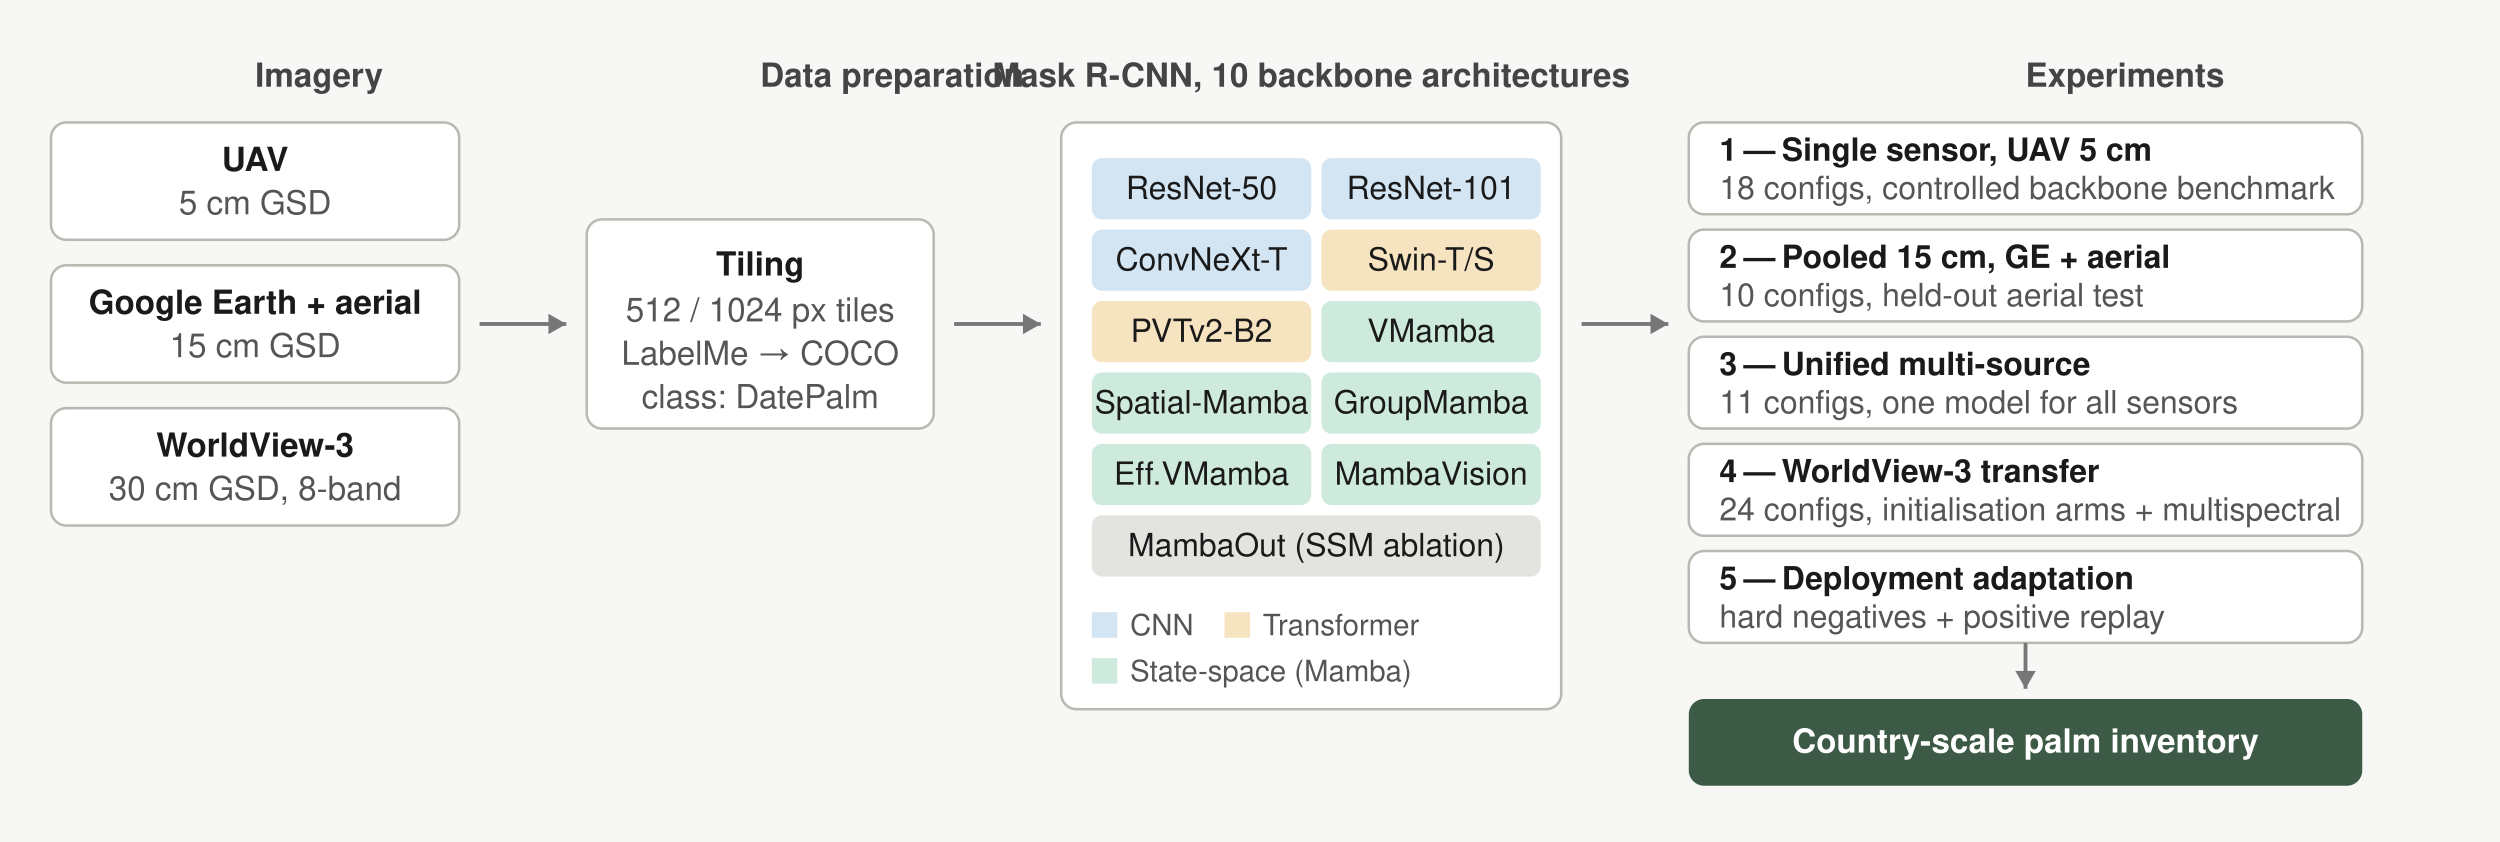
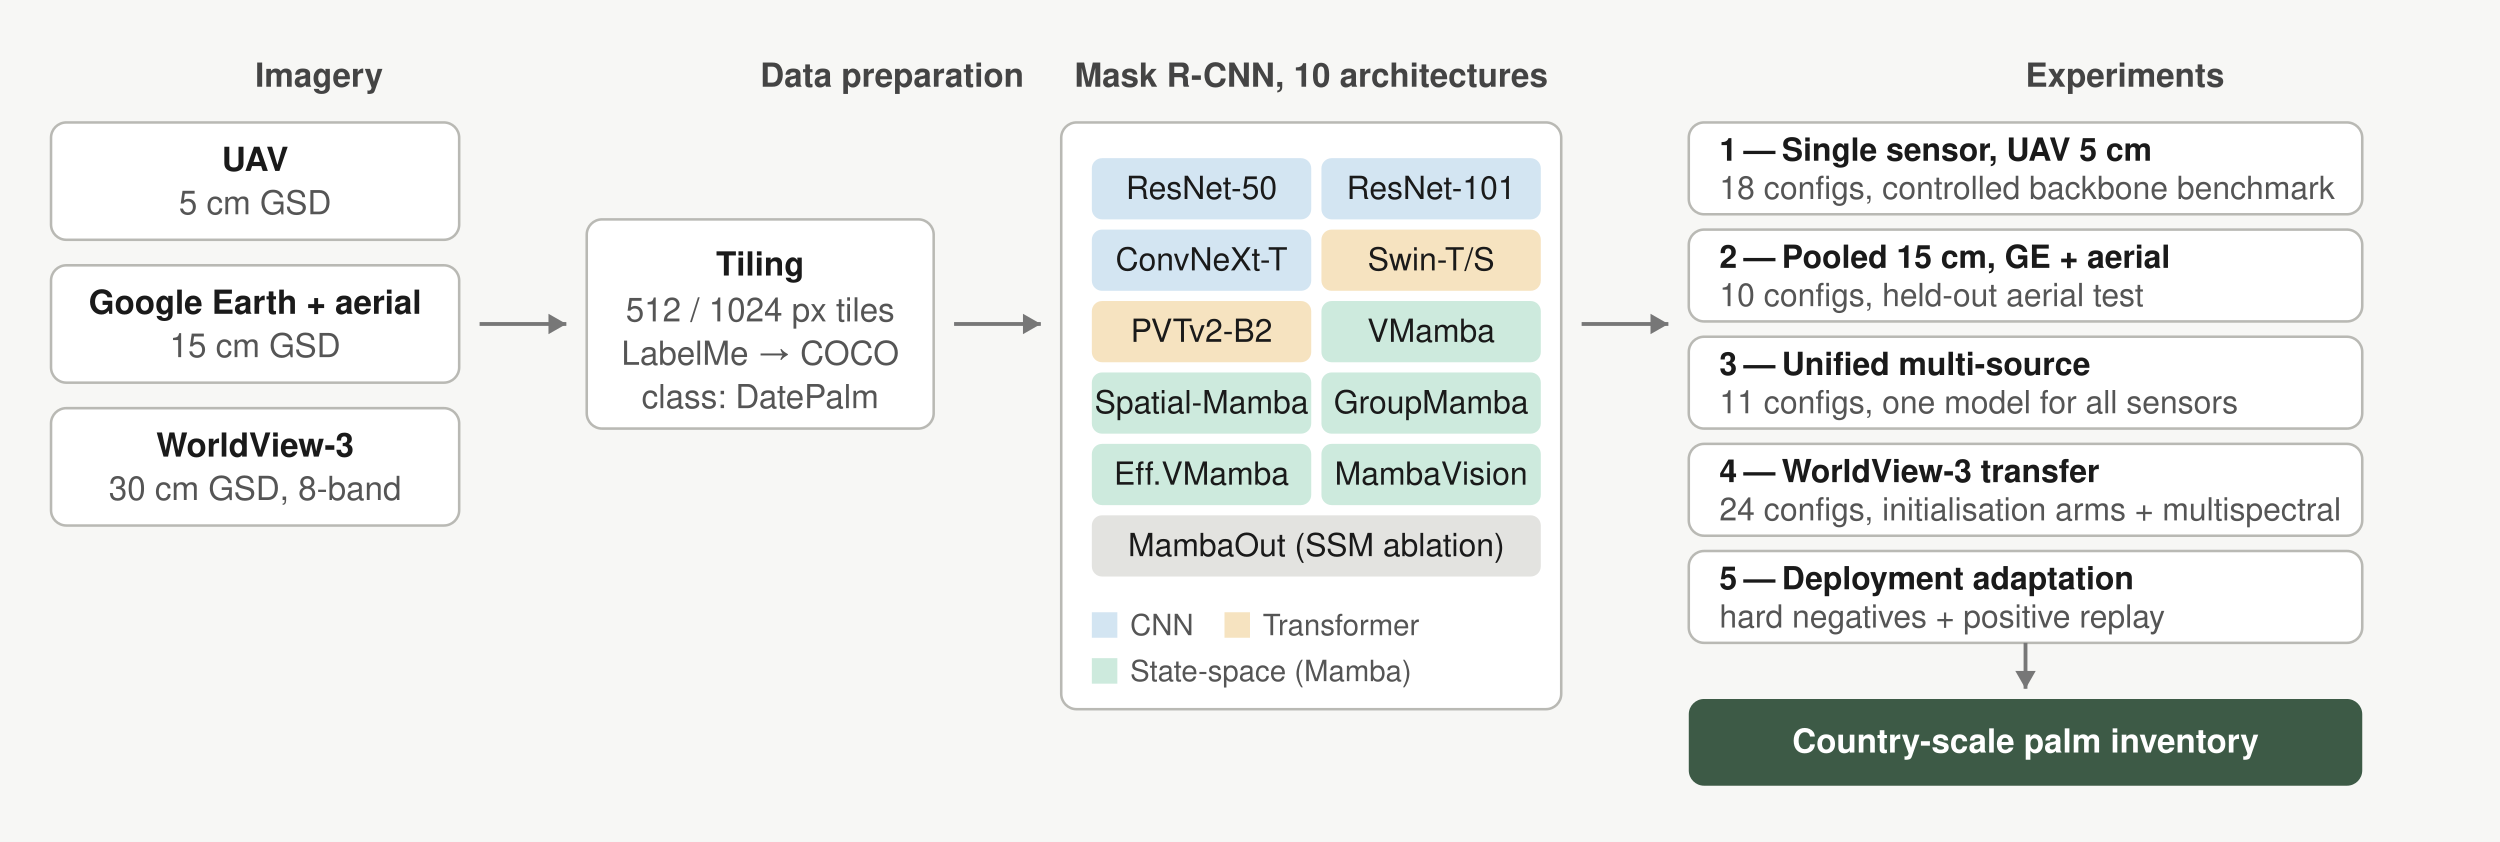
<svg xmlns="http://www.w3.org/2000/svg" viewBox="0 0 980 330" font-family="Helvetica, Arial, sans-serif">
  <rect x="0" y="0" width="980" height="330" fill="#f7f7f5" />
  <text x="100" y="34" font-size="13" font-weight="bold" fill="#444444">Imagery</text>
  <g font-size="13" fill="#1a1a1a">
    <rect x="20" y="48" width="160" height="46" rx="6" fill="#ffffff" stroke="#b9b9b4" />
    <text x="100" y="67" text-anchor="middle" font-weight="bold">UAV</text>
    <text x="100" y="84" text-anchor="middle" fill="#555555">5 cm GSD</text>
    <rect x="20" y="104" width="160" height="46" rx="6" fill="#ffffff" stroke="#b9b9b4" />
    <text x="100" y="123" text-anchor="middle" font-weight="bold">Google Earth + aerial</text>
    <text x="100" y="140" text-anchor="middle" fill="#555555">15 cm GSD</text>
    <rect x="20" y="160" width="160" height="46" rx="6" fill="#ffffff" stroke="#b9b9b4" />
    <text x="100" y="179" text-anchor="middle" font-weight="bold">WorldView-3</text>
    <text x="100" y="196" text-anchor="middle" fill="#555555">30 cm GSD, 8-band</text>
  </g>
  <line x1="188" y1="127" x2="222" y2="127" stroke="#777777" stroke-width="1.5" />
  <path d="M 222 127 l -7 -4 v 8 z" fill="#777777" />
  <text x="298" y="34" font-size="13" font-weight="bold" fill="#444444">Data preparation</text>
  <rect x="230" y="86" width="136" height="82" rx="6" fill="#ffffff" stroke="#b9b9b4" />
  <g font-size="13" fill="#1a1a1a">
    <text x="298" y="108" text-anchor="middle" font-weight="bold">Tiling</text>
    <text x="298" y="126" text-anchor="middle" fill="#555555">512 / 1024 px tiles</text>
    <text x="298" y="143" text-anchor="middle" fill="#555555">LabelMe → COCO</text>
    <text x="298" y="160" text-anchor="middle" fill="#555555">class: DatePalm</text>
  </g>
  <line x1="374" y1="127" x2="408" y2="127" stroke="#777777" stroke-width="1.5" />
  <path d="M 408 127 l -7 -4 v 8 z" fill="#777777" />
-   <text x="514" y="34" text-anchor="middle" font-size="13" font-weight="bold" fill="#444444">Mask R-CNN, 10 backbone architectures</text>
+   <text x="514" y="34" text-anchor="middle" font-size="13" font-weight="bold" fill="#444444">Mask R-CNN, 10 architectures</text>
  <rect x="416" y="48" width="196" height="230" rx="6" fill="#ffffff" stroke="#b9b9b4" />
  <g font-size="12.5">
    <rect x="428" y="62" width="86" height="24" rx="4" fill="#d3e5f2" />
    <text x="471" y="78" text-anchor="middle" fill="#1a1a1a">ResNet-50</text>
    <rect x="518" y="62" width="86" height="24" rx="4" fill="#d3e5f2" />
    <text x="561" y="78" text-anchor="middle" fill="#1a1a1a">ResNet-101</text>
    <rect x="428" y="90" width="86" height="24" rx="4" fill="#d3e5f2" />
    <text x="471" y="106" text-anchor="middle" fill="#1a1a1a">ConvNeXt-T</text>
    <rect x="518" y="90" width="86" height="24" rx="4" fill="#f6e3c0" />
    <text x="561" y="106" text-anchor="middle" fill="#1a1a1a">Swin-T/S</text>
    <rect x="428" y="118" width="86" height="24" rx="4" fill="#f6e3c0" />
    <text x="471" y="134" text-anchor="middle" fill="#1a1a1a">PVTv2-B2</text>
    <rect x="518" y="118" width="86" height="24" rx="4" fill="#cdeadd" />
    <text x="561" y="134" text-anchor="middle" fill="#1a1a1a">VMamba</text>
    <rect x="428" y="146" width="86" height="24" rx="4" fill="#cdeadd" />
    <text x="471" y="162" text-anchor="middle" fill="#1a1a1a">Spatial-Mamba</text>
    <rect x="518" y="146" width="86" height="24" rx="4" fill="#cdeadd" />
    <text x="561" y="162" text-anchor="middle" fill="#1a1a1a">GroupMamba</text>
    <rect x="428" y="174" width="86" height="24" rx="4" fill="#cdeadd" />
    <text x="471" y="190" text-anchor="middle" fill="#1a1a1a">Eff.VMamba</text>
    <rect x="518" y="174" width="86" height="24" rx="4" fill="#cdeadd" />
    <text x="561" y="190" text-anchor="middle" fill="#1a1a1a">MambaVision</text>
    <rect x="428" y="202" width="176" height="24" rx="4" fill="#e3e3e0" />
    <text x="516" y="218" text-anchor="middle" fill="#1a1a1a">MambaOut (SSM ablation)</text>
  </g>
  <g font-size="11.5" fill="#555555">
    <rect x="428" y="240" width="10" height="10" fill="#d3e5f2" />
    <text x="443" y="249">CNN</text>
    <rect x="480" y="240" width="10" height="10" fill="#f6e3c0" />
    <text x="495" y="249">Transformer</text>
    <rect x="428" y="258" width="10" height="10" fill="#cdeadd" />
    <text x="443" y="267">State-space (Mamba)</text>
  </g>
  <line x1="620" y1="127" x2="654" y2="127" stroke="#777777" stroke-width="1.5" />
  <path d="M 654 127 l -7 -4 v 8 z" fill="#777777" />
  <text x="794" y="34" font-size="13" font-weight="bold" fill="#444444">Experiments</text>
  <g font-size="12.5" fill="#1a1a1a">
    <rect x="662" y="48" width="264" height="36" rx="6" fill="#ffffff" stroke="#b9b9b4" />
    <text x="674" y="63" font-weight="bold">1 — Single sensor, UAV 5 cm</text>
    <text x="674" y="78" fill="#555555">18 configs, controlled backbone benchmark</text>
    <rect x="662" y="90" width="264" height="36" rx="6" fill="#ffffff" stroke="#b9b9b4" />
    <text x="674" y="105" font-weight="bold">2 — Pooled 15 cm, GE + aerial</text>
    <text x="674" y="120" fill="#555555">10 configs, held-out aerial test</text>
    <rect x="662" y="132" width="264" height="36" rx="6" fill="#ffffff" stroke="#b9b9b4" />
    <text x="674" y="147" font-weight="bold">3 — Unified multi-source</text>
    <text x="674" y="162" fill="#555555">11 configs, one model for all sensors</text>
    <rect x="662" y="174" width="264" height="36" rx="6" fill="#ffffff" stroke="#b9b9b4" />
    <text x="674" y="189" font-weight="bold">4 — WorldView-3 transfer</text>
    <text x="674" y="204" fill="#555555">24 configs, initialisation arms + multispectral</text>
    <rect x="662" y="216" width="264" height="36" rx="6" fill="#ffffff" stroke="#b9b9b4" />
    <text x="674" y="231" font-weight="bold">5 — Deployment adaptation</text>
    <text x="674" y="246" fill="#555555">hard negatives + positive replay</text>
  </g>
  <line x1="794" y1="252" x2="794" y2="270" stroke="#777777" stroke-width="1.5" />
  <path d="M 794 270 l -4 -7 h 8 z" fill="#777777" />
  <rect x="662" y="274" width="264" height="34" rx="6" fill="#3d5a46" />
  <text x="794" y="295" text-anchor="middle" font-size="13" font-weight="bold" fill="#ffffff">Country-scale palm inventory</text>
</svg>
